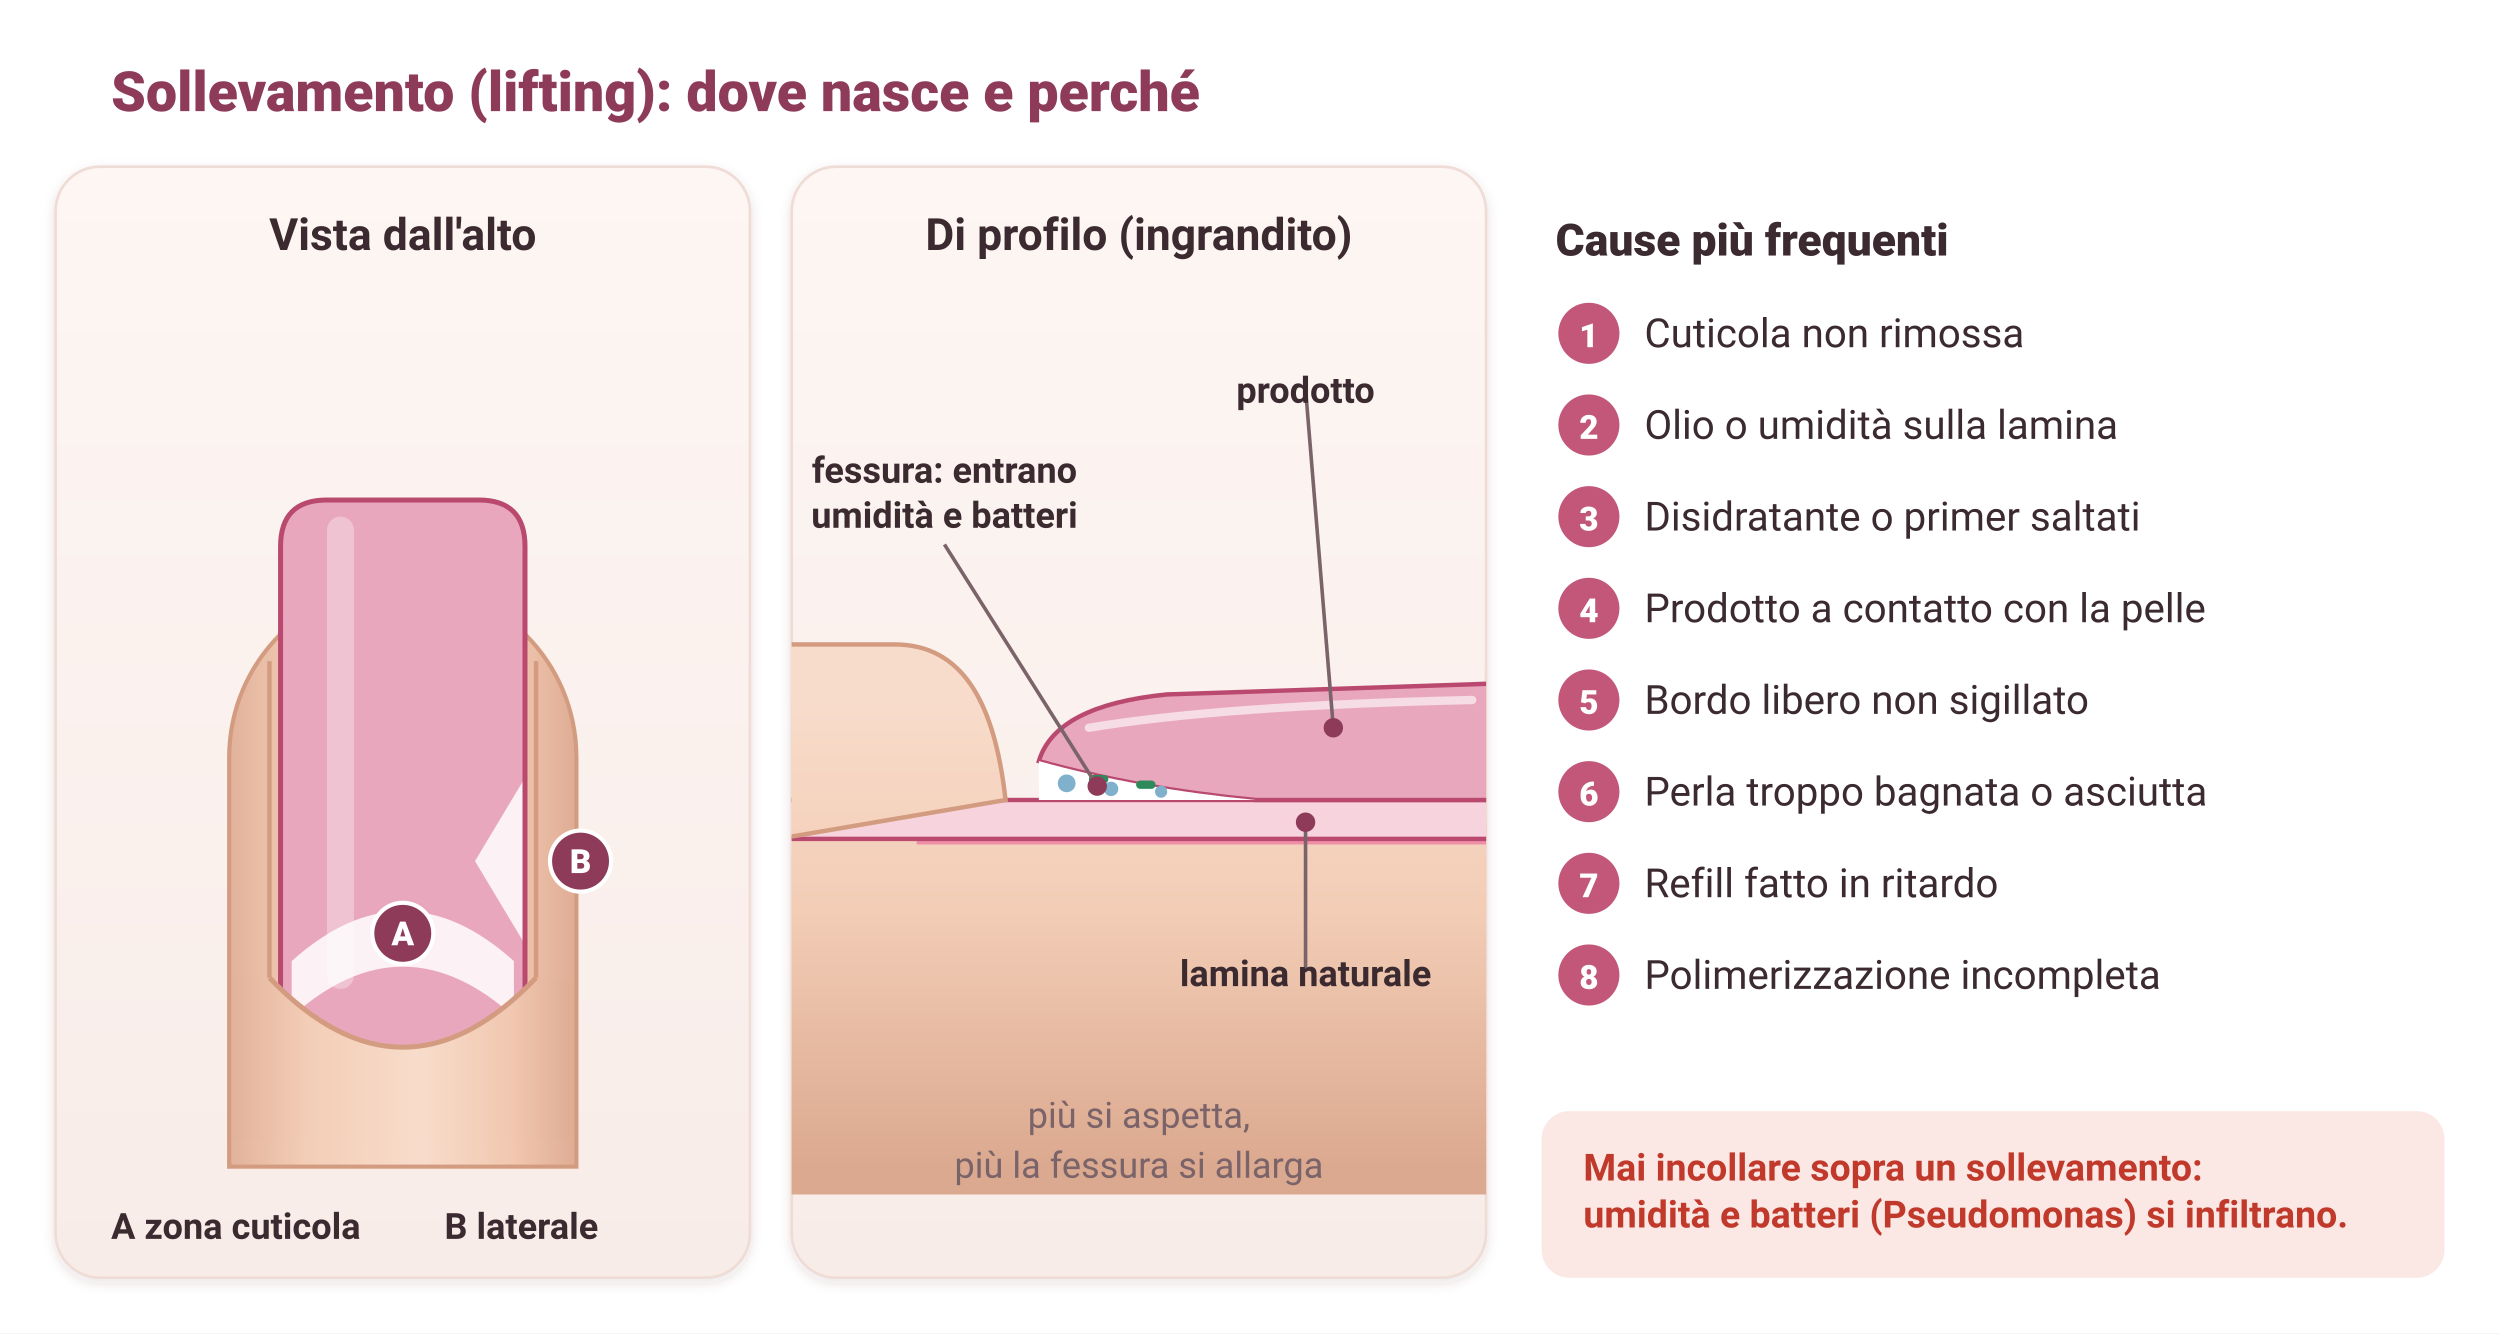
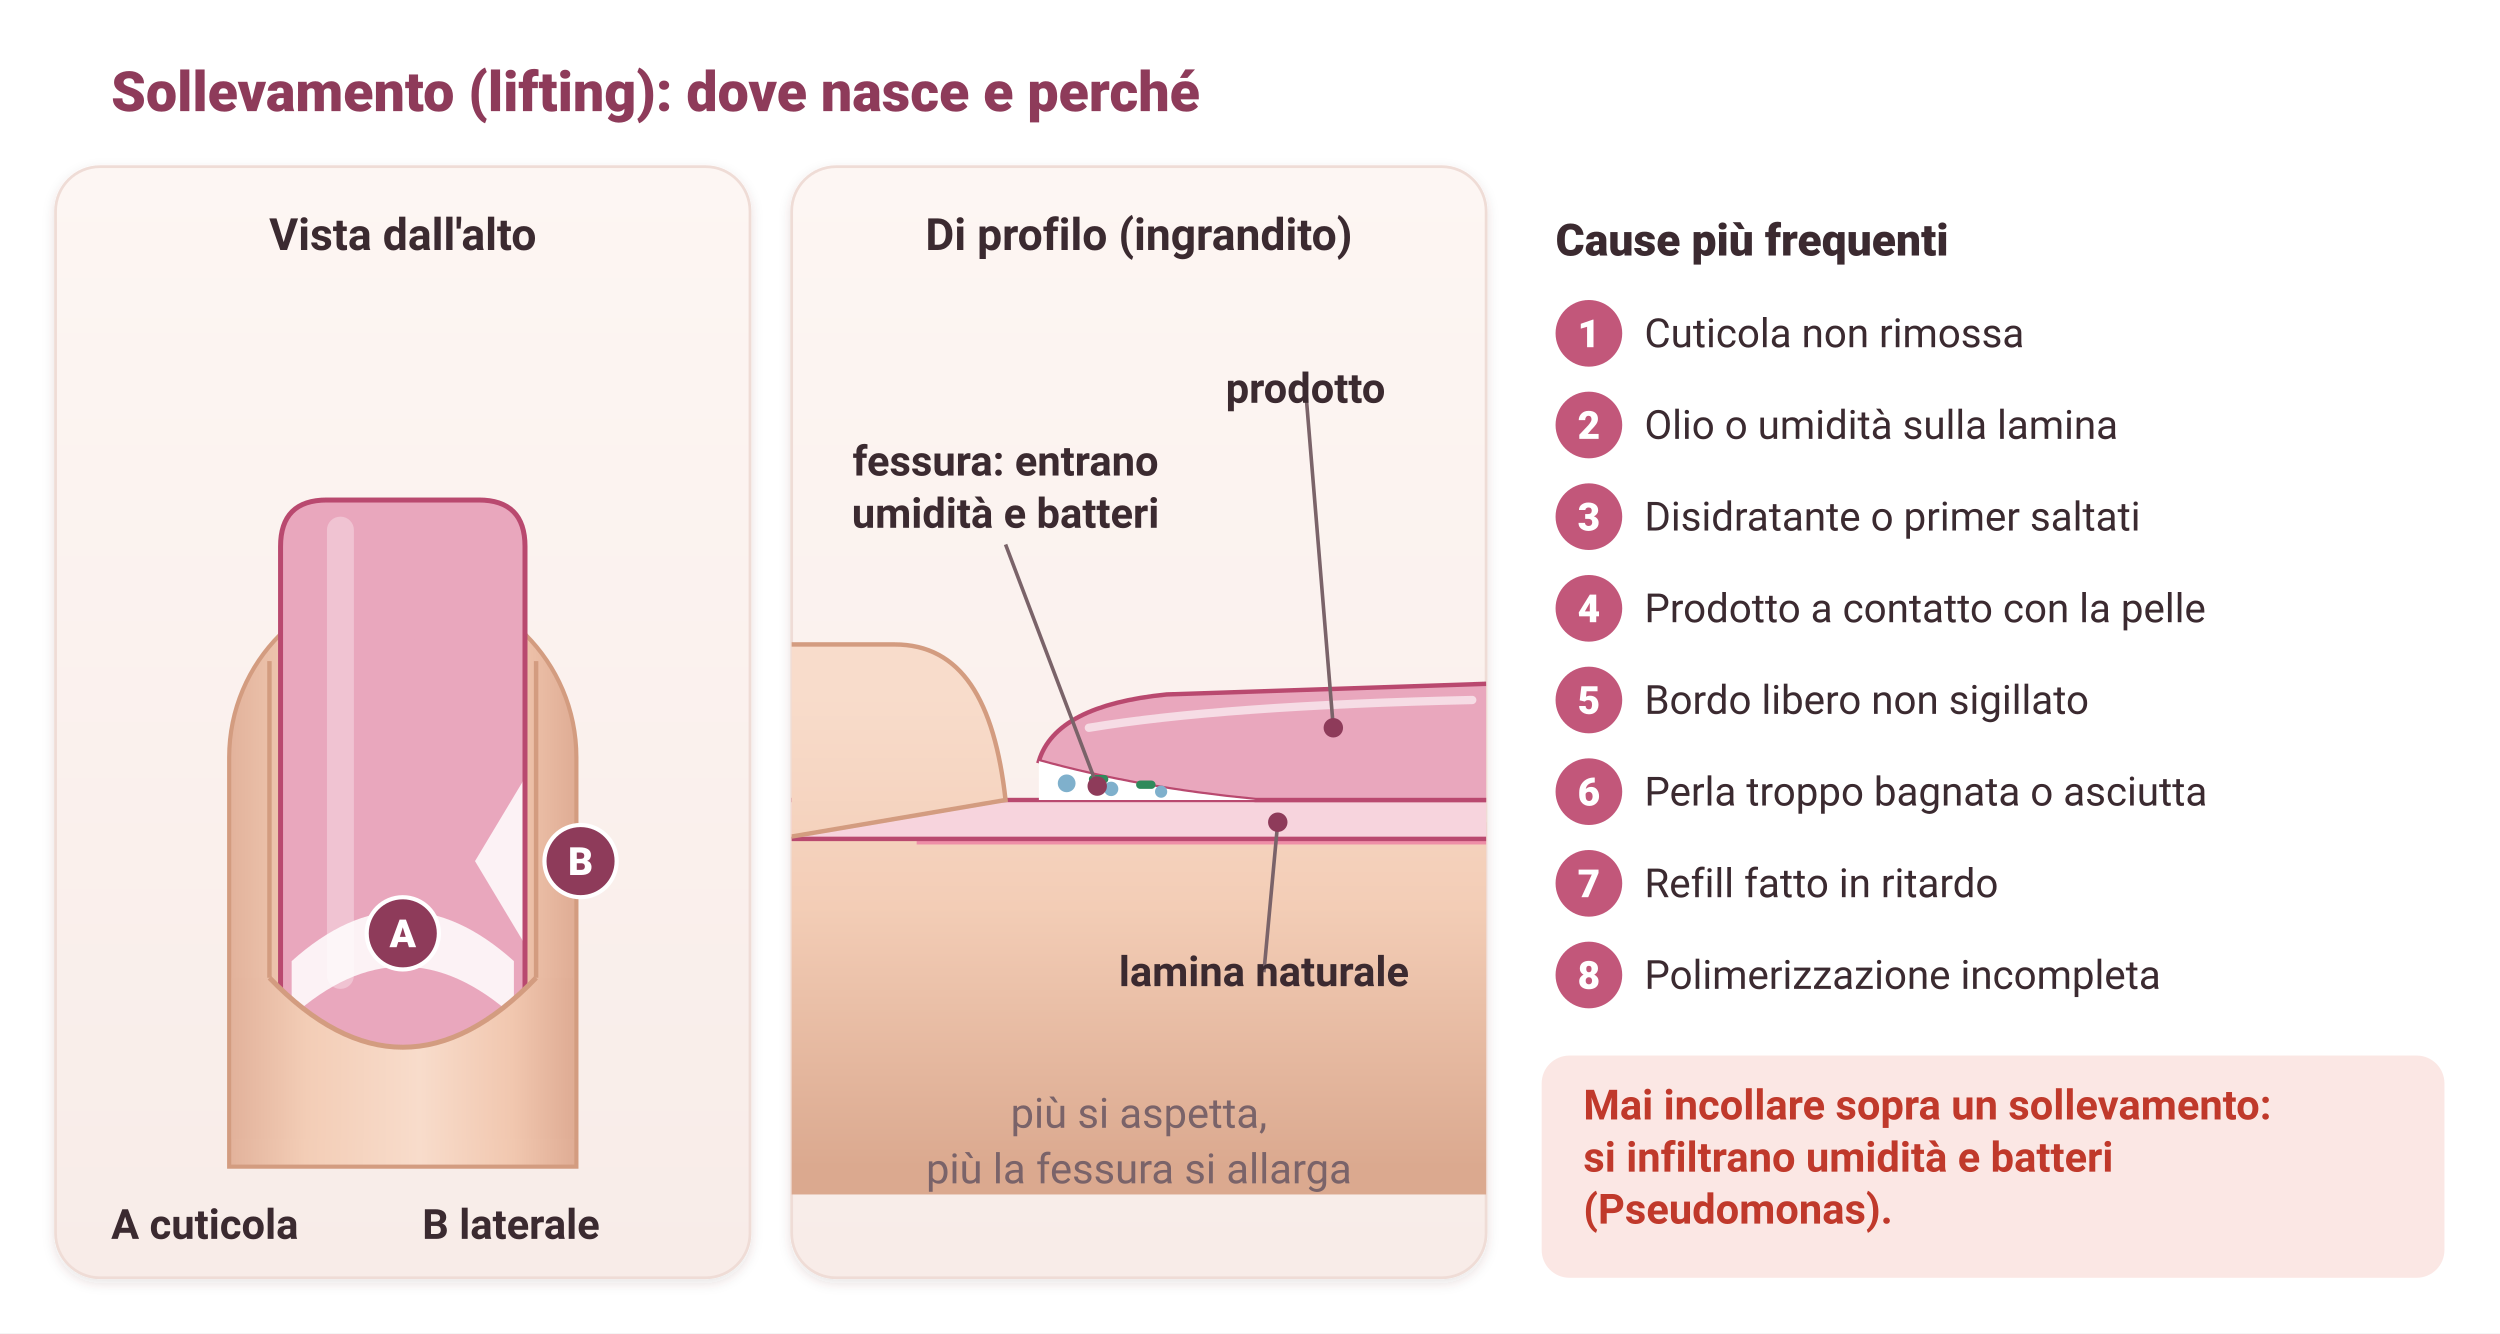
<svg xmlns="http://www.w3.org/2000/svg" viewBox="0 0 900 480" width="900" height="480" font-family="system-ui, -apple-system, 'Segoe UI', Roboto, Arial, sans-serif" role="img">
  <rect width="100%" height="100%" fill="#ffffff" />
  <defs>
    <linearGradient id="nxSkin" x1="0" y1="0" x2="1" y2="0">
      <stop offset="0" stop-color="#e2b29b" />
      <stop offset=".22" stop-color="#f3cdb6" />
      <stop offset=".55" stop-color="#f8dccb" />
      <stop offset=".82" stop-color="#f1c7af" />
      <stop offset="1" stop-color="#dfac94" />
    </linearGradient>
    <linearGradient id="nxPanel" x1="0" y1="0" x2="0" y2="1">
      <stop offset="0" stop-color="#fdf6f3" />
      <stop offset="1" stop-color="#f8ece8" />
    </linearGradient>
    <filter id="nxSh" x="-5%" y="-5%" width="110%" height="115%">
      <feDropShadow dx="0" dy="1.5" stdDeviation="2.2" flood-color="#5a2a3a" flood-opacity=".13" />
    </filter>
  </defs>
  <text x="40.0" y="40.0" font-size="20" text-anchor="start" font-weight="800" fill="#8e3b5a">Sollevamento (lifting): dove nasce e perché</text>
  <rect x="20" y="60" width="250" height="400" rx="16" fill="url(#nxPanel)" stroke="#efdcd6" stroke-width="1" filter="url(#nxSh)" />
  <text x="145.0" y="90.0" font-size="16" text-anchor="middle" font-weight="700" fill="#3b2a30">Vista dall'alto</text>
  <path d="M82.5,420.0 L82.5,272.7 A62.5,62.5 0 0 1 207.5,272.7 L207.5,420.0 Z" fill="url(#nxSkin)" stroke="#d39c80" stroke-width="1.5" />
  <defs>
    <clipPath id="c72">
      <path d="M101.0,386.0 L189.0,386.0 L189.0,230.0 L189.0,196.7 Q189.0,180.0 172.3,180.0 L117.7,180.0 Q101.0,180.0 101.0,196.7 L101.0,230.0 Z" />
    </clipPath>
  </defs>
  <path d="M101.0,386.0 L189.0,386.0 L189.0,230.0 L189.0,196.7 Q189.0,180.0 172.3,180.0 L117.7,180.0 Q101.0,180.0 101.0,196.7 L101.0,230.0 Z" fill="#e9a7bd" />
  <path d="M95.0,240.0 Q145.0,220.0 195.0,240.0 L195.0,120.0 L95.0,120.0 Z" fill="#e9a7bd" clip-path="url(#c72)" />
  <path d="M105,366 Q145,330 185,366 L185,346 Q145,310 105,346 Z" fill="#fff" opacity=".85" clip-path="url(#c72)" />
  <path d="M189,280 L171,310 L189,340 Z" fill="#fff" opacity=".85" clip-path="url(#c72)" />
  <rect x="117.7" y="186.0" width="9.7" height="170.0" rx="4.8" fill="#fff" opacity=".32" clip-path="url(#c72)" />
  <path d="M101.0,386.0 L189.0,386.0 L189.0,230.0 L189.0,196.7 Q189.0,180.0 172.3,180.0 L117.7,180.0 Q101.0,180.0 101.0,196.7 L101.0,230.0 Z" fill="none" stroke="#b9496f" stroke-width="1.8" />
  <path d="M83.5,352.0 L97.0,352.0 Q145.0,402.0 193.0,352.0 L206.5,352.0 L206.5,410.0 L83.5,410.0 Z" fill="url(#nxSkin)" />
  <path d="M97.0,352.0 Q145.0,402.0 193.0,352.0" fill="none" stroke="#d39c80" stroke-width="1.8" />
  <path d="M97.0,352.0 L97.0,238.0" stroke="#d39c80" stroke-width="1.6" />
  <path d="M193.0,352.0 L193.0,238.0" stroke="#d39c80" stroke-width="1.6" />
-   <circle cx="145.0" cy="336.0" r="11" fill="#8e3b5a" stroke="#fff" stroke-width="1.5" />
-   <text x="145.0" y="340.3" font-size="12" text-anchor="middle" font-weight="800" fill="#fff">A</text>
-   <circle cx="209.0" cy="310.0" r="11" fill="#8e3b5a" stroke="#fff" stroke-width="1.5" />
-   <text x="209.0" y="314.3" font-size="12" text-anchor="middle" font-weight="800" fill="#fff">B</text>
-   <text x="40.0" y="446.0" font-size="13" text-anchor="start" font-weight="700" fill="#3b2a30">A  zona cuticola</text>
-   <text x="160.0" y="446.0" font-size="13" text-anchor="start" font-weight="700" fill="#3b2a30">B  laterale</text>
+   <circle cx="145.0" cy="336.0" r="13" fill="#8e3b5a" stroke="#fff" stroke-width="1.5" />
+   <text x="145.0" y="341.0" font-size="14" text-anchor="middle" font-weight="800" fill="#fff">A</text>
+   <circle cx="209.0" cy="310.0" r="13" fill="#8e3b5a" stroke="#fff" stroke-width="1.5" />
+   <text x="209.0" y="315.0" font-size="14" text-anchor="middle" font-weight="800" fill="#fff">B</text>
+   <text x="40.0" y="446.0" font-size="15" text-anchor="start" font-weight="700" fill="#3b2a30">A  cuticola</text>
+   <text x="152.0" y="446.0" font-size="15" text-anchor="start" font-weight="700" fill="#3b2a30">B  laterale</text>
  <rect x="285" y="60" width="250" height="400" rx="16" fill="url(#nxPanel)" stroke="#efdcd6" stroke-width="1" filter="url(#nxSh)" />
  <text x="410.0" y="90.0" font-size="16" text-anchor="middle" font-weight="700" fill="#3b2a30">Di profilo (ingrandito)</text>
  <defs>
    <clipPath id="pc73">
      <rect x="285" y="96" width="250" height="364" rx="16" />
    </clipPath>
  </defs>
  <defs>
    <linearGradient id="sv74" gradientUnits="userSpaceOnUse" x1="0.0" y1="250.0" x2="0.0" y2="420.0">
      <stop offset="0" stop-color="#f8dccb" />
      <stop offset=".45" stop-color="#f3cdb6" />
      <stop offset="1" stop-color="#dba98f" />
    </linearGradient>
  </defs>
  <g clip-path="url(#pc73)">
    <rect x="280" y="300" width="260" height="130" fill="url(#sv74)" />
    <path d="M330,300 L540,300" stroke="#ee8ea7" stroke-width="8" />
    <path d="M280,288 L540,288 L540,302 L280,302 Z" fill="#f7d4dd" stroke="#b9496f" stroke-width="1.6" />
    <path d="M280,232 L322,232 C346,232 358,252 362,288 L280,302 Z" fill="url(#sv74)" stroke="#d39c80" stroke-width="1.6" />
    <path d="M374,274 Q380,254 420,250 L540,246 L540,288 L452,288 Q410,284 374,274 Z" fill="#e9a7bd" stroke="#b9496f" stroke-width="1.6" />
    <path d="M392,262 Q440,254 530,252" stroke="#fff" stroke-width="3" opacity=".6" fill="none" stroke-linecap="round" />
    <path d="M374,274 Q410,284 452,288 L374,288 Z" fill="#fff" />
    <circle cx="384" cy="282" r="3.2" fill="#7fb0cc" />
    <circle cx="400" cy="284" r="2.6" fill="#7fb0cc" />
    <circle cx="418" cy="285" r="2.2" fill="#7fb0cc" />
    <rect x="392" y="279" width="7" height="3" rx="1.5" fill="#2f8a5b" />
    <rect x="409" y="281" width="7" height="3" rx="1.5" fill="#2f8a5b" />
  </g>
-   <line x1="395.0" y1="283.0" x2="340.0" y2="196.0" stroke="#7a6369" stroke-width="1.3" />
+   <line x1="395.0" y1="283.0" x2="362.0" y2="196.0" stroke="#7a6369" stroke-width="1.3" />
  <circle cx="395.0" cy="283.0" r="3.5" fill="#8e3b5a" />
-   <text x="340.0" y="173.8" font-size="13" text-anchor="middle" font-weight="600" fill="#3b2a30">fessura: entrano</text>
-   <text x="340.0" y="190.0" font-size="13" text-anchor="middle" font-weight="600" fill="#3b2a30">umidità e batteri</text>
+   <text x="362.0" y="171.2" font-size="15" text-anchor="middle" font-weight="600" fill="#3b2a30">fessura: entrano</text>
+   <text x="362.0" y="190.0" font-size="15" text-anchor="middle" font-weight="600" fill="#3b2a30">umidità e batteri</text>
  <line x1="480.0" y1="262.0" x2="470.0" y2="140.0" stroke="#7a6369" stroke-width="1.3" />
  <circle cx="480.0" cy="262.0" r="3.5" fill="#8e3b5a" />
-   <text x="470.0" y="145.0" font-size="13" text-anchor="middle" font-weight="600" fill="#3b2a30">prodotto</text>
-   <line x1="470.0" y1="296.0" x2="470.0" y2="350.0" stroke="#7a6369" stroke-width="1.3" />
-   <circle cx="470.0" cy="296.0" r="3.5" fill="#8e3b5a" />
-   <text x="470.0" y="355.0" font-size="13" text-anchor="middle" font-weight="600" fill="#3b2a30">lamina naturale</text>
-   <text x="410.0" y="406.0" font-size="13" text-anchor="middle" font-weight="400" fill="#7a6369">più si aspetta,</text>
-   <text x="410.0" y="424.0" font-size="13" text-anchor="middle" font-weight="400" fill="#7a6369">più la fessura si allarga</text>
+   <text x="470.0" y="145.0" font-size="15" text-anchor="middle" font-weight="600" fill="#3b2a30">prodotto</text>
+   <line x1="460.0" y1="296.0" x2="455.0" y2="350.0" stroke="#7a6369" stroke-width="1.3" />
+   <circle cx="460.0" cy="296.0" r="3.5" fill="#8e3b5a" />
+   <text x="455.0" y="355.0" font-size="15" text-anchor="middle" font-weight="600" fill="#3b2a30">lamina naturale</text>
+   <text x="410.0" y="406.0" font-size="15" text-anchor="middle" font-weight="400" fill="#7a6369">più si aspetta,</text>
+   <text x="410.0" y="426.0" font-size="15" text-anchor="middle" font-weight="400" fill="#7a6369">più la fessura si allarga</text>
  <text x="560.0" y="92.0" font-size="16" text-anchor="start" font-weight="800" fill="#3b2a30">Cause più frequenti</text>
-   <circle cx="572" cy="120" r="11" fill="#c2577a" />
-   <text x="572.0" y="125.0" font-size="12" text-anchor="middle" font-weight="800" fill="#fff">1</text>
+   <circle cx="572" cy="120" r="12" fill="#c2577a" />
+   <text x="572.0" y="125.0" font-size="14" text-anchor="middle" font-weight="800" fill="#fff">1</text>
  <text x="592.0" y="125.0" font-size="14.5" text-anchor="start" font-weight="400" fill="#3b2a30">Cuticola non rimossa</text>
-   <circle cx="572" cy="153" r="11" fill="#c2577a" />
-   <text x="572.0" y="158.0" font-size="12" text-anchor="middle" font-weight="800" fill="#fff">2</text>
+   <circle cx="572" cy="153" r="12" fill="#c2577a" />
+   <text x="572.0" y="158.0" font-size="14" text-anchor="middle" font-weight="800" fill="#fff">2</text>
  <text x="592.0" y="158.0" font-size="14.5" text-anchor="start" font-weight="400" fill="#3b2a30">Olio o umidità sulla lamina</text>
-   <circle cx="572" cy="186" r="11" fill="#c2577a" />
-   <text x="572.0" y="191.0" font-size="12" text-anchor="middle" font-weight="800" fill="#fff">3</text>
+   <circle cx="572" cy="186" r="12" fill="#c2577a" />
+   <text x="572.0" y="191.0" font-size="14" text-anchor="middle" font-weight="800" fill="#fff">3</text>
  <text x="592.0" y="191.0" font-size="14.5" text-anchor="start" font-weight="400" fill="#3b2a30">Disidratante o primer saltati</text>
-   <circle cx="572" cy="219" r="11" fill="#c2577a" />
-   <text x="572.0" y="224.0" font-size="12" text-anchor="middle" font-weight="800" fill="#fff">4</text>
+   <circle cx="572" cy="219" r="12" fill="#c2577a" />
+   <text x="572.0" y="224.0" font-size="14" text-anchor="middle" font-weight="800" fill="#fff">4</text>
  <text x="592.0" y="224.0" font-size="14.5" text-anchor="start" font-weight="400" fill="#3b2a30">Prodotto a contatto con la pelle</text>
-   <circle cx="572" cy="252" r="11" fill="#c2577a" />
-   <text x="572.0" y="257.0" font-size="12" text-anchor="middle" font-weight="800" fill="#fff">5</text>
+   <circle cx="572" cy="252" r="12" fill="#c2577a" />
+   <text x="572.0" y="257.0" font-size="14" text-anchor="middle" font-weight="800" fill="#fff">5</text>
  <text x="592.0" y="257.0" font-size="14.5" text-anchor="start" font-weight="400" fill="#3b2a30">Bordo libero non sigillato</text>
-   <circle cx="572" cy="285" r="11" fill="#c2577a" />
-   <text x="572.0" y="290.0" font-size="12" text-anchor="middle" font-weight="800" fill="#fff">6</text>
+   <circle cx="572" cy="285" r="12" fill="#c2577a" />
+   <text x="572.0" y="290.0" font-size="14" text-anchor="middle" font-weight="800" fill="#fff">6</text>
  <text x="592.0" y="290.0" font-size="14.5" text-anchor="start" font-weight="400" fill="#3b2a30">Perla troppo bagnata o asciutta</text>
-   <circle cx="572" cy="318" r="11" fill="#c2577a" />
-   <text x="572.0" y="323.0" font-size="12" text-anchor="middle" font-weight="800" fill="#fff">7</text>
+   <circle cx="572" cy="318" r="12" fill="#c2577a" />
+   <text x="572.0" y="323.0" font-size="14" text-anchor="middle" font-weight="800" fill="#fff">7</text>
  <text x="592.0" y="323.0" font-size="14.5" text-anchor="start" font-weight="400" fill="#3b2a30">Refill fatto in ritardo</text>
-   <circle cx="572" cy="351" r="11" fill="#c2577a" />
-   <text x="572.0" y="356.0" font-size="12" text-anchor="middle" font-weight="800" fill="#fff">8</text>
+   <circle cx="572" cy="351" r="12" fill="#c2577a" />
+   <text x="572.0" y="356.0" font-size="14" text-anchor="middle" font-weight="800" fill="#fff">8</text>
  <text x="592.0" y="356.0" font-size="14.5" text-anchor="start" font-weight="400" fill="#3b2a30">Polimerizzazione incompleta</text>
-   <rect x="555" y="400" width="325" height="60" rx="10" fill="#fbe7e4" />
-   <text x="570.0" y="425.0" font-size="13.5" text-anchor="start" font-weight="600" fill="#c0392b">Mai incollare sopra un sollevamento:</text>
-   <text x="570.0" y="441.9" font-size="13.5" text-anchor="start" font-weight="600" fill="#c0392b">umidità e batteri (Pseudomonas) si infiltrano.</text>
+   <rect x="555" y="380" width="325" height="80" rx="10" fill="#fbe7e4" />
+   <text x="570.0" y="403.0" font-size="15" text-anchor="start" font-weight="600" fill="#c0392b">Mai incollare sopra un sollevamento:</text>
+   <text x="570.0" y="421.8" font-size="15" text-anchor="start" font-weight="600" fill="#c0392b">si infiltrano umidità e batteri</text>
+   <text x="570.0" y="440.5" font-size="15" text-anchor="start" font-weight="600" fill="#c0392b">(Pseudomonas).</text>
</svg>
